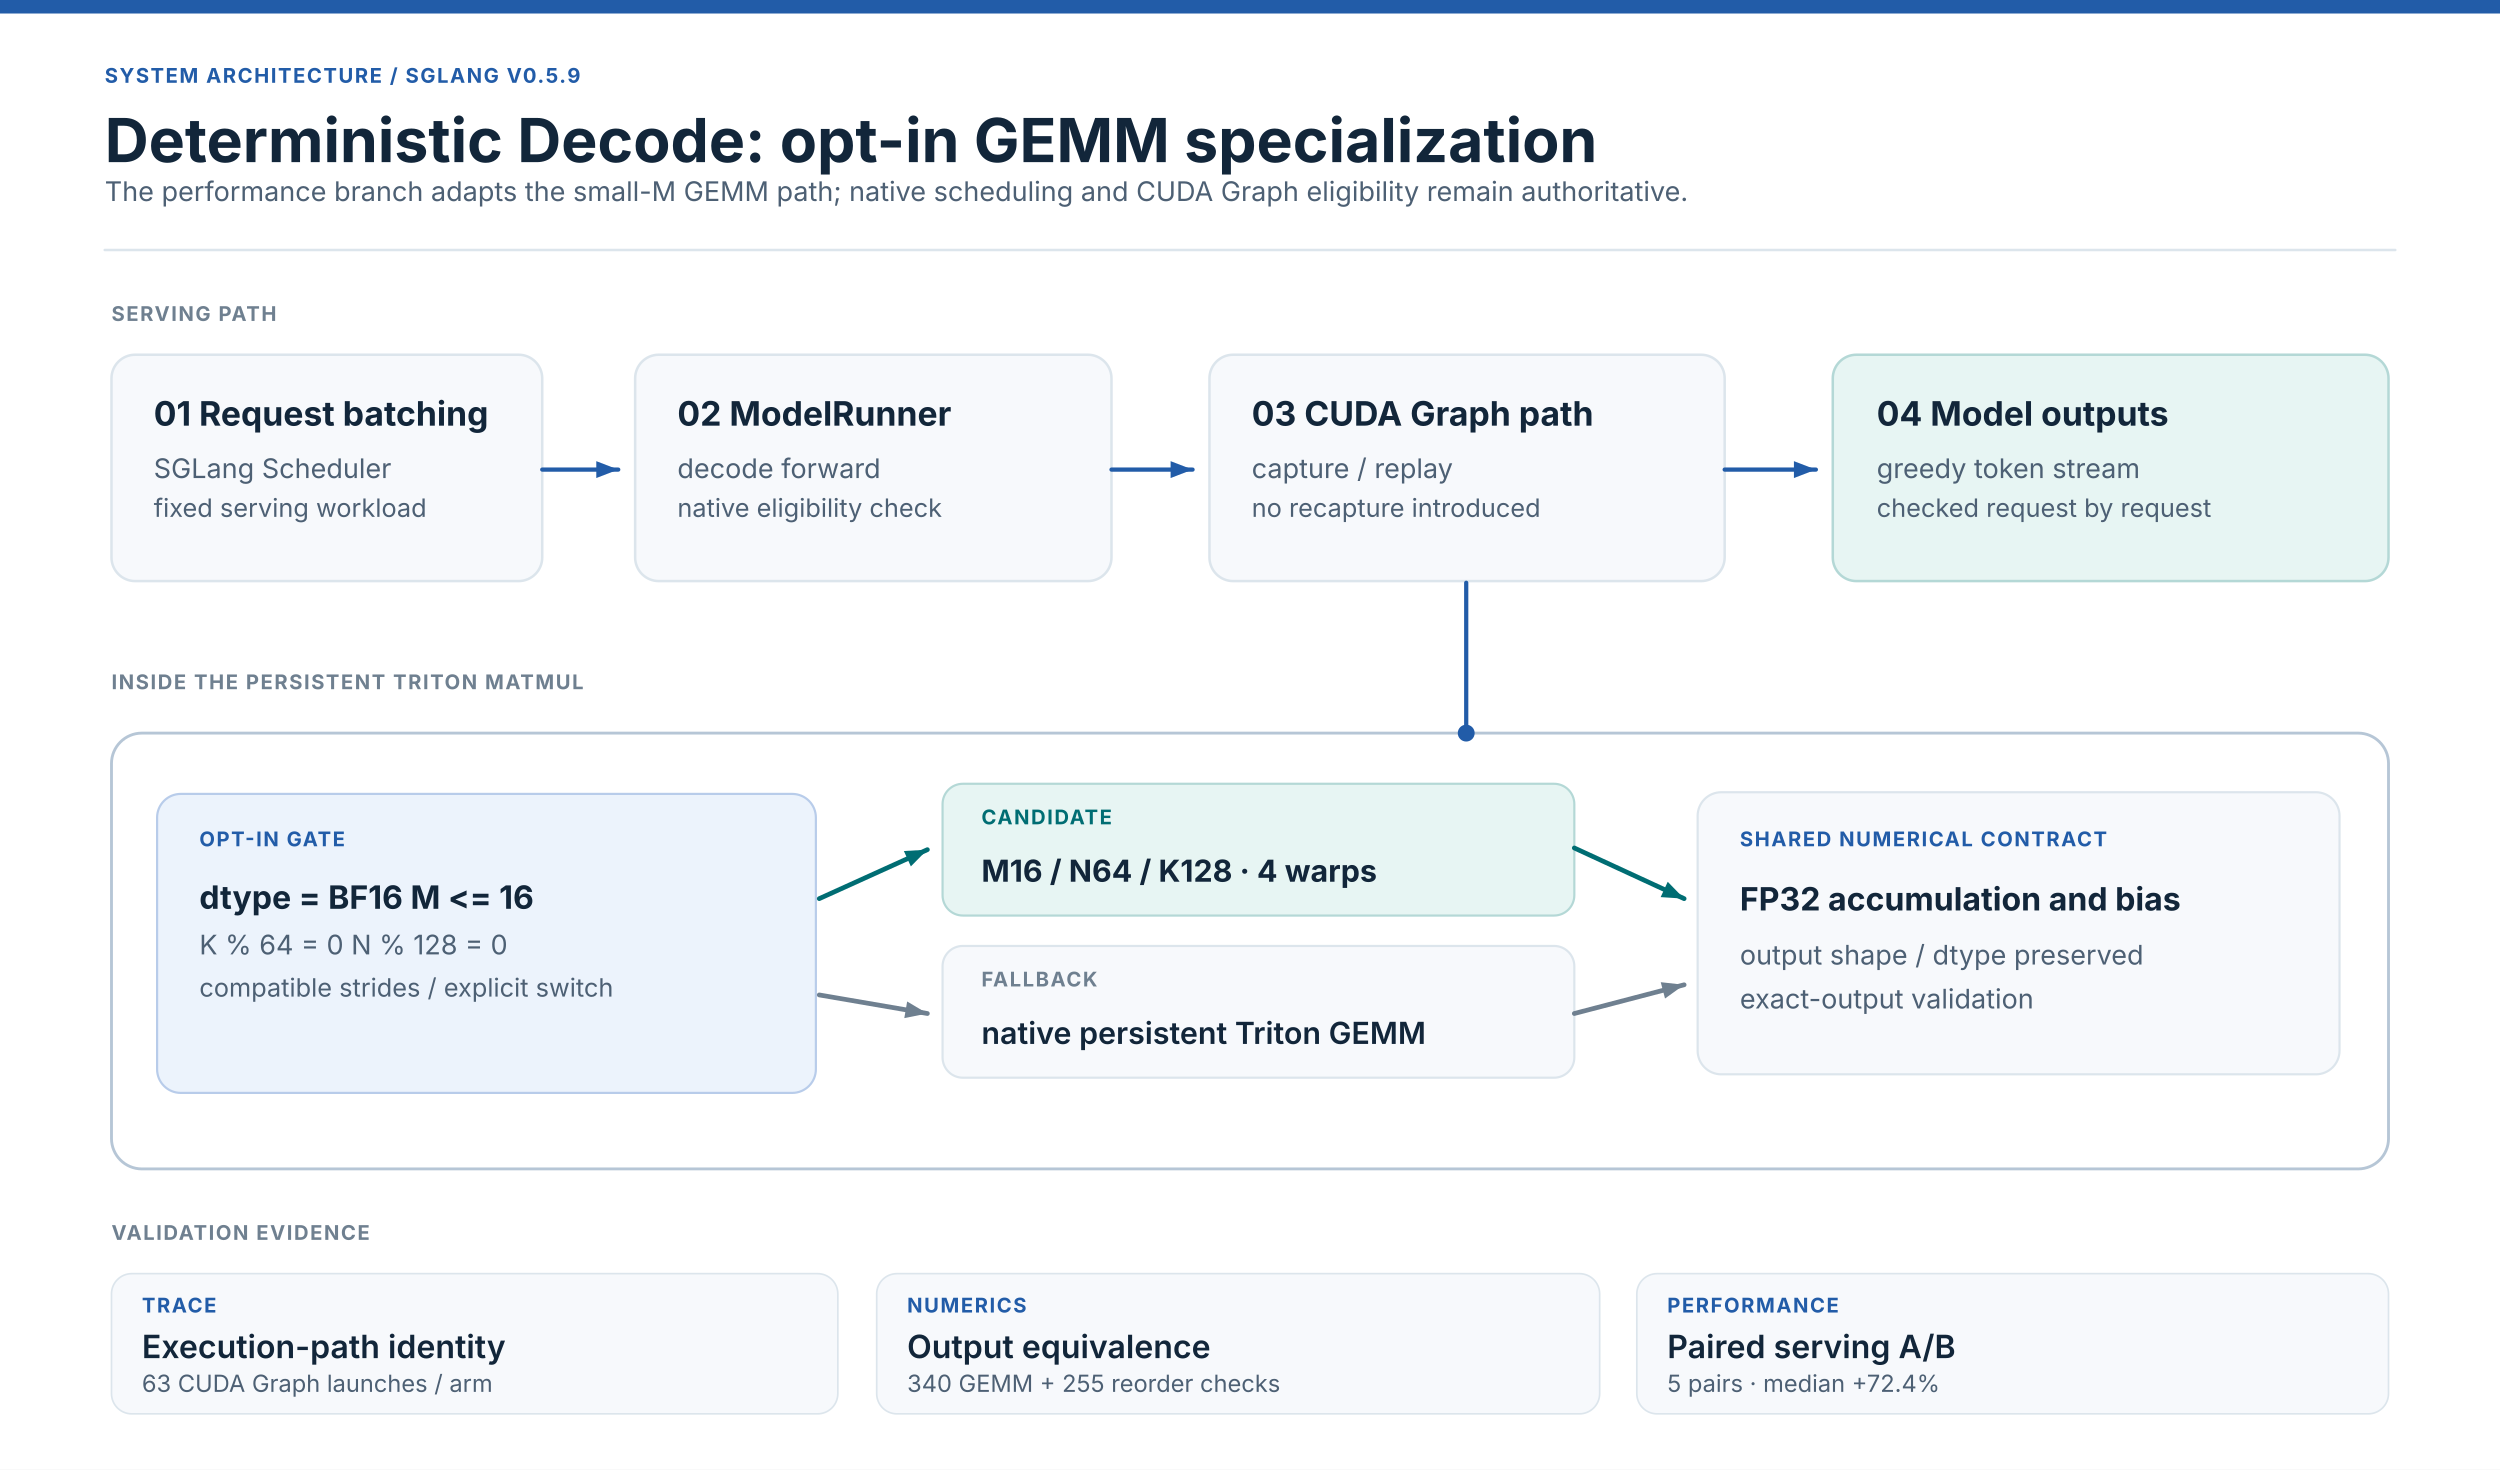
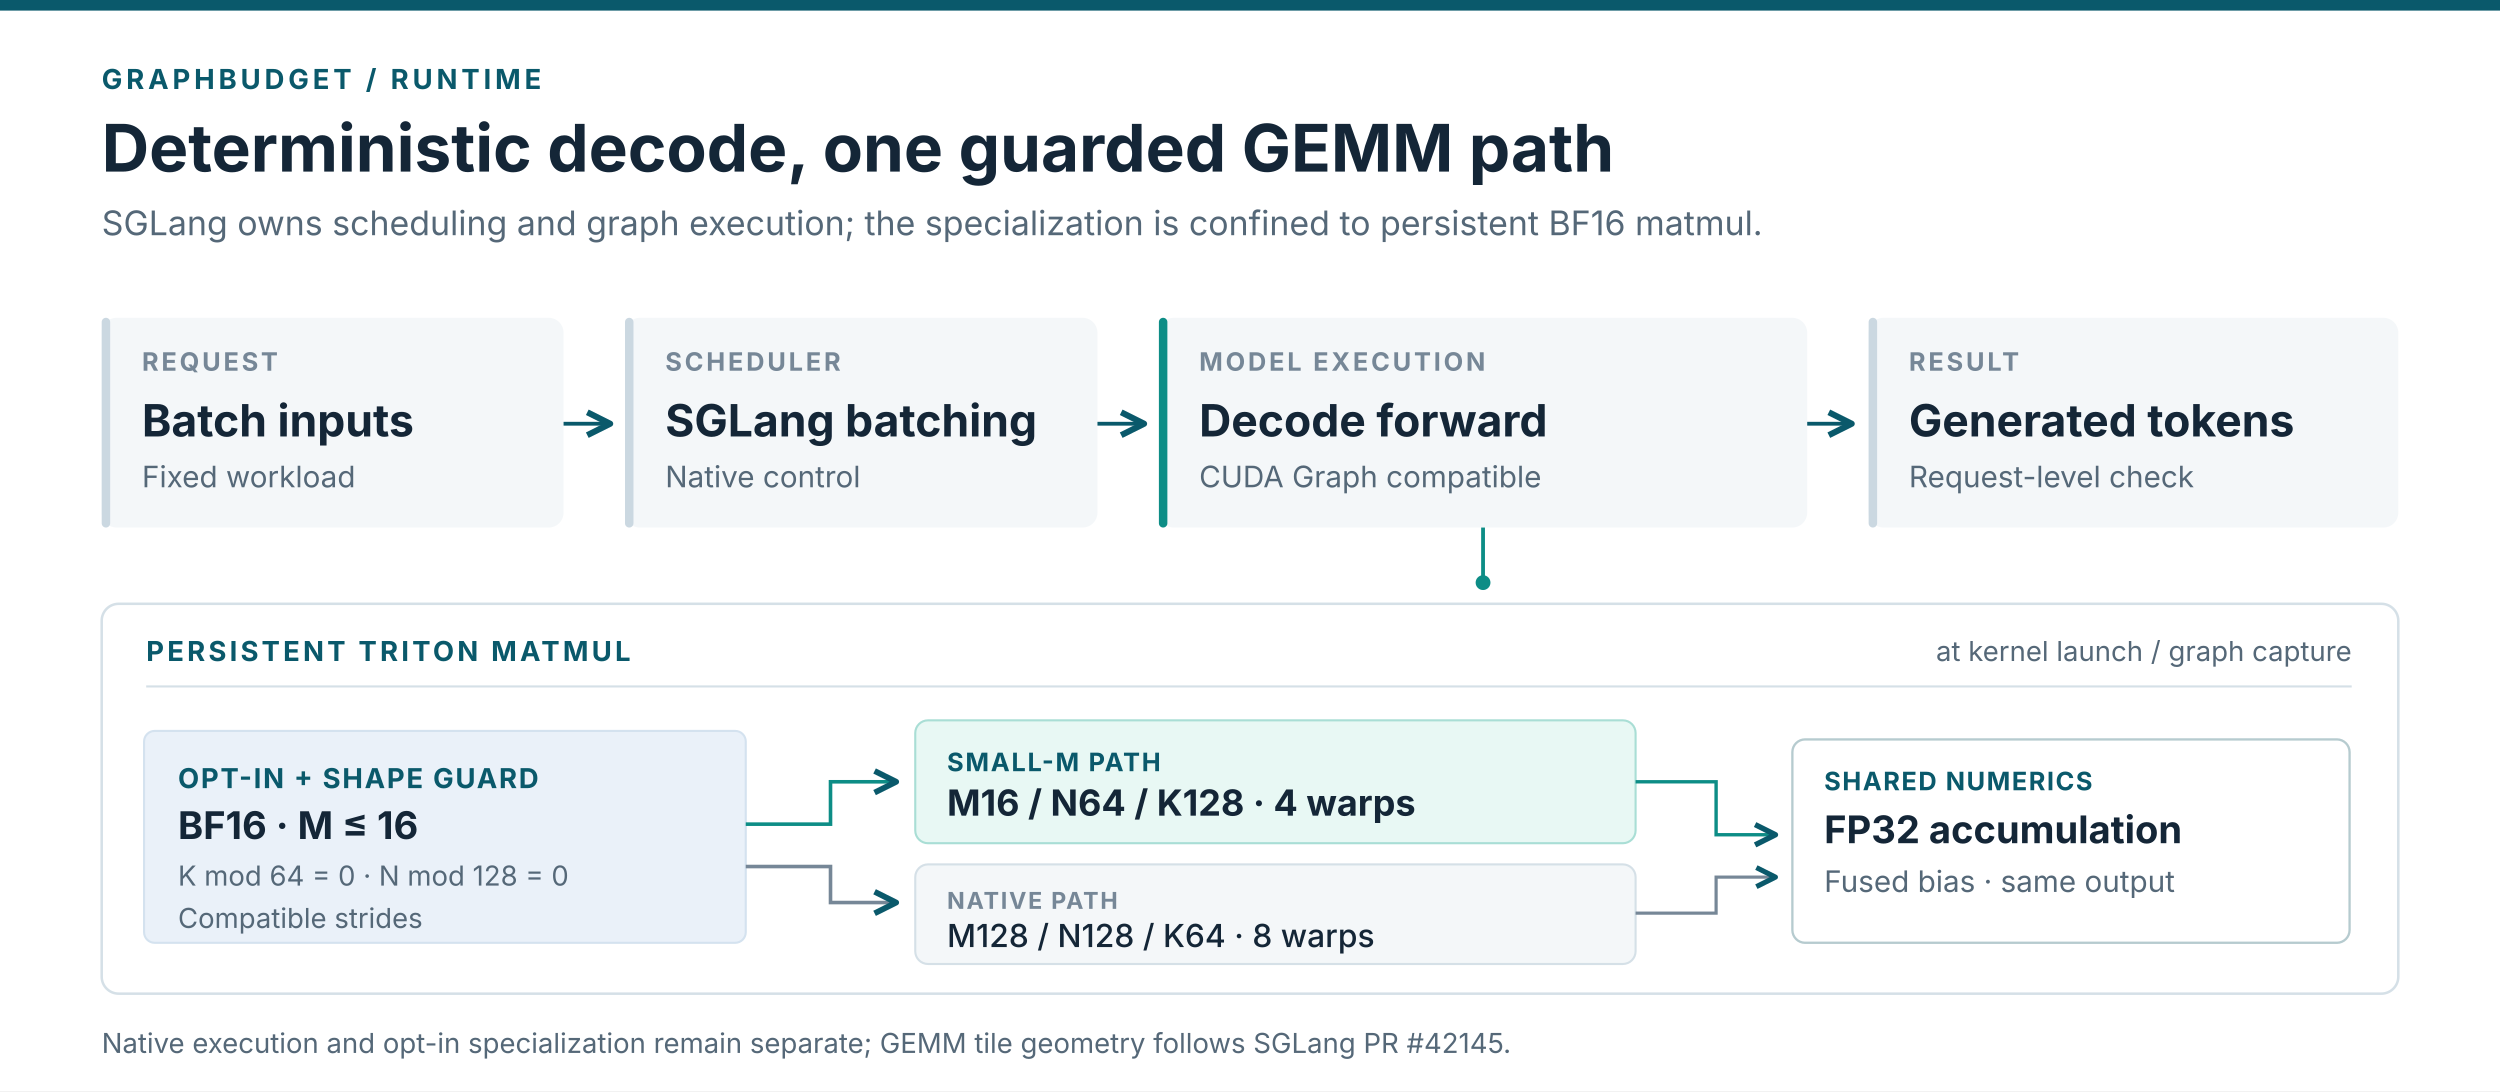
- <svg xmlns="http://www.w3.org/2000/svg" baseProfile="full" height="870" version="1.1" viewBox="0 0 1480 870" width="1480">
-   <defs />
-   <rect fill="#FFFFFF" height="870" width="1480" x="0" y="0" />
-   <rect fill="#225CA8" height="8" width="1480" x="0" y="0" />
-   <text fill="#225CA8" font-family="Inter, Lato, Arial, sans-serif" font-size="12" font-weight="700" letter-spacing=".9px" text-anchor="start" x="62" y="49">SYSTEM ARCHITECTURE / SGLANG V0.5.9</text>
-   <text fill="#12263A" font-family="Inter, Lato, Arial, sans-serif" font-size="36" font-weight="700" text-anchor="start" x="62" y="96">Deterministic Decode: opt-in GEMM specialization</text>
-   <text fill="#4D6074" font-family="Inter, Lato, Arial, sans-serif" font-size="16" font-weight="400" text-anchor="start" x="62" y="119">The performance branch adapts the small-M GEMM path; native scheduling and CUDA Graph eligibility remain authoritative.</text>
-   <line fill="none" stroke="#DCE5EC" stroke-linecap="round" stroke-width="1.5" x1="62" x2="1418" y1="148" y2="148" />
-   <text fill="#6F8090" font-family="Inter, Lato, Arial, sans-serif" font-size="12" font-weight="700" letter-spacing=".9px" text-anchor="start" x="66" y="190">SERVING PATH</text>
-   <rect fill="#F7F9FC" height="134" rx="14" ry="14" stroke="#DCE5EC" stroke-width="1.5" width="255" x="66" y="210" />
-   <text fill="#12263A" font-family="Inter, Lato, Arial, sans-serif" font-size="20" font-weight="700" text-anchor="start" x="91" y="252">01   Request batching</text>
-   <text fill="#4D6074" font-family="Inter, Lato, Arial, sans-serif" font-size="16" font-weight="400" text-anchor="start" x="91" y="283">SGLang Scheduler</text>
-   <text fill="#4D6074" font-family="Inter, Lato, Arial, sans-serif" font-size="15" font-weight="400" text-anchor="start" x="91" y="306">fixed serving workload</text>
-   <rect fill="#F7F9FC" height="134" rx="14" ry="14" stroke="#DCE5EC" stroke-width="1.5" width="282" x="376" y="210" />
-   <text fill="#12263A" font-family="Inter, Lato, Arial, sans-serif" font-size="20" font-weight="700" text-anchor="start" x="401" y="252">02   ModelRunner</text>
-   <text fill="#4D6074" font-family="Inter, Lato, Arial, sans-serif" font-size="16" font-weight="400" text-anchor="start" x="401" y="283">decode forward</text>
-   <text fill="#4D6074" font-family="Inter, Lato, Arial, sans-serif" font-size="15" font-weight="400" text-anchor="start" x="401" y="306">native eligibility check</text>
-   <rect fill="#F7F9FC" height="134" rx="14" ry="14" stroke="#DCE5EC" stroke-width="1.5" width="305" x="716" y="210" />
-   <text fill="#12263A" font-family="Inter, Lato, Arial, sans-serif" font-size="20" font-weight="700" text-anchor="start" x="741" y="252">03   CUDA Graph path</text>
-   <text fill="#4D6074" font-family="Inter, Lato, Arial, sans-serif" font-size="16" font-weight="400" text-anchor="start" x="741" y="283">capture / replay</text>
-   <text fill="#4D6074" font-family="Inter, Lato, Arial, sans-serif" font-size="15" font-weight="400" text-anchor="start" x="741" y="306">no recapture introduced</text>
-   <rect fill="#E7F5F3" height="134" rx="14" ry="14" stroke="#B4D8D6" stroke-width="1.5" width="329" x="1085" y="210" />
-   <text fill="#12263A" font-family="Inter, Lato, Arial, sans-serif" font-size="20" font-weight="700" text-anchor="start" x="1111" y="252">04   Model outputs</text>
-   <text fill="#4D6074" font-family="Inter, Lato, Arial, sans-serif" font-size="16" font-weight="400" text-anchor="start" x="1111" y="283">greedy token stream</text>
-   <text fill="#4D6074" font-family="Inter, Lato, Arial, sans-serif" font-size="15" font-weight="400" text-anchor="start" x="1111" y="306">checked request by request</text>
-   <line fill="none" stroke="#225CA8" stroke-linecap="round" stroke-width="2.5" x1="321" x2="366" y1="278" y2="278" />
-   <polygon fill="#225CA8" points="366,278 353.0,273.0 353.0,283.0" stroke="none" />
-   <line fill="none" stroke="#225CA8" stroke-linecap="round" stroke-width="2.5" x1="658" x2="706" y1="278" y2="278" />
-   <polygon fill="#225CA8" points="706,278 693.0,273.0 693.0,283.0" stroke="none" />
-   <line fill="none" stroke="#225CA8" stroke-linecap="round" stroke-width="2.5" x1="1021" x2="1075" y1="278" y2="278" />
-   <polygon fill="#225CA8" points="1075,278 1062.0,273.0 1062.0,283.0" stroke="none" />
-   <text fill="#6F8090" font-family="Inter, Lato, Arial, sans-serif" font-size="12" font-weight="700" letter-spacing=".9px" text-anchor="start" x="66" y="408">INSIDE THE PERSISTENT TRITON MATMUL</text>
-   <rect fill="#FFFFFF" height="258" rx="18" ry="18" stroke="#B6C6D6" stroke-width="1.7" width="1348" x="66" y="434" />
-   <rect fill="#ECF3FC" height="177" rx="14" ry="14" stroke="#B8CCEA" stroke-width="1.3" width="390" x="93" y="470" />
-   <text fill="#225CA8" font-family="Inter, Lato, Arial, sans-serif" font-size="12" font-weight="700" letter-spacing=".9px" text-anchor="start" x="118" y="501">OPT-IN GATE</text>
-   <text fill="#12263A" font-family="Inter, Lato, Arial, sans-serif" font-size="19" font-weight="700" text-anchor="start" x="118" y="538">dtype = BF16    M &lt;= 16</text>
-   <text fill="#4D6074" font-family="Inter, Lato, Arial, sans-serif" font-size="16" font-weight="400" text-anchor="start" x="118" y="565">K % 64 = 0    N % 128 = 0</text>
-   <text fill="#4D6074" font-family="Inter, Lato, Arial, sans-serif" font-size="15" font-weight="400" text-anchor="start" x="118" y="590">compatible strides / explicit switch</text>
-   <rect fill="#E7F5F3" height="78" rx="12" ry="12" stroke="#B4D8D6" stroke-width="1.3" width="374" x="558" y="464" />
-   <text fill="#006D73" font-family="Inter, Lato, Arial, sans-serif" font-size="12" font-weight="700" letter-spacing=".9px" text-anchor="start" x="581" y="488">CANDIDATE</text>
-   <text fill="#12263A" font-family="Inter, Lato, Arial, sans-serif" font-size="18" font-weight="700" text-anchor="start" x="581" y="522">M16 / N64 / K128  ·  4 warps</text>
-   <rect fill="#F7F9FC" height="78" rx="12" ry="12" stroke="#DCE5EC" stroke-width="1.3" width="374" x="558" y="560" />
-   <text fill="#6F8090" font-family="Inter, Lato, Arial, sans-serif" font-size="12" font-weight="700" letter-spacing=".9px" text-anchor="start" x="581" y="584">FALLBACK</text>
-   <text fill="#12263A" font-family="Inter, Lato, Arial, sans-serif" font-size="18" font-weight="600" text-anchor="start" x="581" y="618">native persistent Triton GEMM</text>
-   <rect fill="#F7F9FC" height="167" rx="14" ry="14" stroke="#DCE5EC" stroke-width="1.3" width="380" x="1005" y="469" />
-   <text fill="#225CA8" font-family="Inter, Lato, Arial, sans-serif" font-size="12" font-weight="700" letter-spacing=".9px" text-anchor="start" x="1030" y="501">SHARED NUMERICAL CONTRACT</text>
-   <text fill="#12263A" font-family="Inter, Lato, Arial, sans-serif" font-size="19" font-weight="700" text-anchor="start" x="1030" y="539">FP32 accumulation and bias</text>
-   <text fill="#4D6074" font-family="Inter, Lato, Arial, sans-serif" font-size="16" font-weight="400" text-anchor="start" x="1030" y="571">output shape / dtype preserved</text>
-   <text fill="#4D6074" font-family="Inter, Lato, Arial, sans-serif" font-size="16" font-weight="400" text-anchor="start" x="1030" y="597">exact-output validation</text>
-   <line fill="none" stroke="#006D73" stroke-linecap="round" stroke-width="2.8" x1="485" x2="549" y1="532" y2="503" />
-   <polygon fill="#006D73" points="549,503 535.095,503.811 539.223,512.92" stroke="none" />
-   <line fill="none" stroke="#6F8090" stroke-linecap="round" stroke-width="2.8" x1="485" x2="549" y1="589" y2="600" />
-   <polygon fill="#6F8090" points="549,600 537.035,592.87 535.341,602.726" stroke="none" />
-   <line fill="none" stroke="#006D73" stroke-linecap="round" stroke-width="2.8" x1="932" x2="997" y1="502" y2="532" />
-   <polygon fill="#006D73" points="997,532 987.292,522.012 983.101,531.092" stroke="none" />
-   <line fill="none" stroke="#6F8090" stroke-linecap="round" stroke-width="2.8" x1="932" x2="997" y1="600" y2="583" />
-   <polygon fill="#6F8090" points="997,583 983.158,581.452 985.688,591.127" stroke="none" />
-   <line fill="none" stroke="#225CA8" stroke-linecap="round" stroke-width="2.5" x1="868" x2="868" y1="345" y2="435" />
-   <circle cx="868" cy="434" fill="#225CA8" r="5" />
-   <text fill="#6F8090" font-family="Inter, Lato, Arial, sans-serif" font-size="12" font-weight="700" letter-spacing=".9px" text-anchor="start" x="66" y="734">VALIDATION EVIDENCE</text>
-   <rect fill="#F7F9FC" height="83" rx="12" ry="12" stroke="#DCE5EC" stroke-width="1" width="430" x="66" y="754" />
-   <text fill="#225CA8" font-family="Inter, Lato, Arial, sans-serif" font-size="12" font-weight="700" letter-spacing=".9px" text-anchor="start" x="84" y="777">TRACE</text>
-   <text fill="#12263A" font-family="Inter, Lato, Arial, sans-serif" font-size="19" font-weight="600" text-anchor="start" x="84" y="804">Execution-path identity</text>
-   <text fill="#4D6074" font-family="Inter, Lato, Arial, sans-serif" font-size="14" font-weight="400" text-anchor="start" x="84" y="824">63 CUDA Graph launches / arm</text>
-   <rect fill="#F7F9FC" height="83" rx="12" ry="12" stroke="#DCE5EC" stroke-width="1" width="428" x="519" y="754" />
-   <text fill="#225CA8" font-family="Inter, Lato, Arial, sans-serif" font-size="12" font-weight="700" letter-spacing=".9px" text-anchor="start" x="537" y="777">NUMERICS</text>
-   <text fill="#12263A" font-family="Inter, Lato, Arial, sans-serif" font-size="19" font-weight="600" text-anchor="start" x="537" y="804">Output equivalence</text>
-   <text fill="#4D6074" font-family="Inter, Lato, Arial, sans-serif" font-size="14" font-weight="400" text-anchor="start" x="537" y="824">340 GEMM + 255 reorder checks</text>
-   <rect fill="#F7F9FC" height="83" rx="12" ry="12" stroke="#DCE5EC" stroke-width="1" width="445" x="969" y="754" />
-   <text fill="#225CA8" font-family="Inter, Lato, Arial, sans-serif" font-size="12" font-weight="700" letter-spacing=".9px" text-anchor="start" x="987" y="777">PERFORMANCE</text>
-   <text fill="#12263A" font-family="Inter, Lato, Arial, sans-serif" font-size="19" font-weight="600" text-anchor="start" x="987" y="804">Paired serving A/B</text>
-   <text fill="#4D6074" font-family="Inter, Lato, Arial, sans-serif" font-size="14" font-weight="400" text-anchor="start" x="987" y="824">5 pairs · median +72.4%</text>
+ <svg xmlns="http://www.w3.org/2000/svg" viewBox="0 0 1180 515" width="1180" height="515" role="img">
+   <defs>
+     <marker id="arrow" markerWidth="8" markerHeight="8" refX="7" refY="4" orient="auto">
+       <path d="M1 1 L7 4 L1 7" fill="none" stroke="#0A596B" stroke-width="1.6" stroke-linejoin="round" />
+     </marker>
+     <marker id="arrowthin" markerWidth="7" markerHeight="7" refX="6" refY="3.5" orient="auto">
+       <path d="M1 1 L6 3.5 L1 6" fill="none" stroke="#768797" stroke-width="1.3" stroke-linejoin="round" />
+     </marker>
+   </defs>
+   <rect width="1180" height="515" fill="#FFFFFF" />
+   <rect x="0" y="0" width="1180" height="5" rx="0" fill="#0A596B" stroke="none" stroke-width="1" />
+   <text x="48" y="42" fill="#0A596B" font-family="Inter, Noto Sans, sans-serif" font-weight="700" font-size="13" text-anchor="start" letter-spacing="1.8">GRAPHBUDGET / RUNTIME</text>
+   <text x="48" y="81" fill="#142637" font-family="Inter, Noto Sans, sans-serif" font-weight="700" font-size="31" text-anchor="start">Deterministic decode, one guarded GEMM path</text>
+   <text x="48" y="111" fill="#556878" font-family="Inter, Noto Sans, sans-serif" font-weight="400" font-size="16" text-anchor="start">SGLang owns scheduling and graph execution; the specialization is confined to persistent BF16 matmul.</text>
+   <rect x="48" y="150" width="218" height="99" rx="7" fill="#F4F7F9" stroke="none" stroke-width="1" />
+   <rect x="48" y="150" width="4" height="99" rx="2" fill="#CBD8E1" stroke="none" stroke-width="1" />
+   <text x="67" y="175" fill="#768797" font-family="Inter, Noto Sans, sans-serif" font-weight="700" font-size="12" text-anchor="start" letter-spacing="1.3">REQUEST</text>
+   <text x="67" y="206" fill="#142637" font-family="Inter, Noto Sans, sans-serif" font-weight="650" font-size="21" text-anchor="start">Batch inputs</text>
+   <text x="67" y="230" fill="#556878" font-family="Inter, Noto Sans, sans-serif" font-weight="400" font-size="14" text-anchor="start">Fixed workload</text>
+   <rect x="295" y="150" width="223" height="99" rx="7" fill="#F4F7F9" stroke="none" stroke-width="1" />
+   <rect x="295" y="150" width="4" height="99" rx="2" fill="#CBD8E1" stroke="none" stroke-width="1" />
+   <text x="314" y="175" fill="#768797" font-family="Inter, Noto Sans, sans-serif" font-weight="700" font-size="12" text-anchor="start" letter-spacing="1.3">SCHEDULER</text>
+   <text x="314" y="206" fill="#142637" font-family="Inter, Noto Sans, sans-serif" font-weight="650" font-size="21" text-anchor="start">SGLang batching</text>
+   <text x="314" y="230" fill="#556878" font-family="Inter, Noto Sans, sans-serif" font-weight="400" font-size="14" text-anchor="start">Native control</text>
+   <rect x="547" y="150" width="306" height="99" rx="7" fill="#F4F7F9" stroke="none" stroke-width="1" />
+   <rect x="547" y="150" width="4" height="99" rx="2" fill="#0D8D86" stroke="none" stroke-width="1" />
+   <text x="566" y="175" fill="#768797" font-family="Inter, Noto Sans, sans-serif" font-weight="700" font-size="12" text-anchor="start" letter-spacing="1.3">MODEL EXECUTION</text>
+   <text x="566" y="206" fill="#142637" font-family="Inter, Noto Sans, sans-serif" font-weight="650" font-size="21" text-anchor="start">Decode forward</text>
+   <text x="566" y="230" fill="#556878" font-family="Inter, Noto Sans, sans-serif" font-weight="400" font-size="14" text-anchor="start">CUDA Graph compatible</text>
+   <rect x="882" y="150" width="250" height="99" rx="7" fill="#F4F7F9" stroke="none" stroke-width="1" />
+   <rect x="882" y="150" width="4" height="99" rx="2" fill="#CBD8E1" stroke="none" stroke-width="1" />
+   <text x="901" y="175" fill="#768797" font-family="Inter, Noto Sans, sans-serif" font-weight="700" font-size="12" text-anchor="start" letter-spacing="1.3">RESULT</text>
+   <text x="901" y="206" fill="#142637" font-family="Inter, Noto Sans, sans-serif" font-weight="650" font-size="21" text-anchor="start">Generated tokens</text>
+   <text x="901" y="230" fill="#556878" font-family="Inter, Noto Sans, sans-serif" font-weight="400" font-size="14" text-anchor="start">Request-level check</text>
+   <line x1="266" y1="200" x2="288" y2="200" stroke="#0A596B" stroke-width="1.8" opacity="1" marker-end="url(#arrow)" />
+   <line x1="518" y1="200" x2="540" y2="200" stroke="#0A596B" stroke-width="1.8" opacity="1" marker-end="url(#arrow)" />
+   <line x1="853" y1="200" x2="874" y2="200" stroke="#0A596B" stroke-width="1.8" opacity="1" marker-end="url(#arrow)" />
+   <line x1="700" y1="249" x2="700" y2="275" stroke="#0D8D86" stroke-width="1.8" opacity="1" />
+   <circle cx="700" cy="275" r="3" fill="#0D8D86" stroke="#0D8D86" stroke-width="1" />
+   <rect x="48" y="285" width="1084" height="184" rx="8" fill="#FFFFFF" stroke="#D5E0E7" stroke-width="1.2" />
+   <text x="69" y="312" fill="#0A596B" font-family="Inter, Noto Sans, sans-serif" font-weight="700" font-size="13" text-anchor="start" letter-spacing="1.5">PERSISTENT TRITON MATMUL</text>
+   <text x="1110" y="312" fill="#556878" font-family="Inter, Noto Sans, sans-serif" font-weight="400" font-size="13" text-anchor="end">at kernel launch / graph capture</text>
+   <line x1="69" y1="324" x2="1110" y2="324" stroke="#D5E0E7" stroke-width="1" opacity="1" />
+   <rect x="68" y="345" width="284" height="100" rx="5" fill="#EAF1F9" stroke="#D4E2EF" stroke-width="1" />
+   <text x="84" y="372" fill="#0A596B" font-family="Inter, Noto Sans, sans-serif" font-weight="700" font-size="13" text-anchor="start" letter-spacing="0.8">OPT-IN + SHAPE GUARD</text>
+   <text x="84" y="396" fill="#142637" font-family="Inter, Noto Sans, sans-serif" font-weight="650" font-size="18" text-anchor="start">BF16  ·  M ≤ 16</text>
+   <text x="84" y="418" fill="#556878" font-family="Inter, Noto Sans, sans-serif" font-weight="400" font-size="13" text-anchor="start">K mod 64 = 0  ·  N mod 128 = 0</text>
+   <text x="84" y="438" fill="#556878" font-family="Inter, Noto Sans, sans-serif" font-weight="400" font-size="13" text-anchor="start">Compatible strides</text>
+   <path d="M 352 389 L 392 389 L 392 369 L 423 369" stroke="#0D8D86" stroke-width="1.7" fill="none" marker-end="url(#arrow)" />
+   <path d="M 352 409 L 392 409 L 392 426 L 423 426" stroke="#768797" stroke-width="1.7" fill="none" marker-end="url(#arrow)" />
+   <rect x="432" y="340" width="340" height="58" rx="6" fill="#E8F8F4" stroke="#A9DED5" stroke-width="1" />
+   <text x="447" y="364" fill="#0A596B" font-family="Inter, Noto Sans, sans-serif" font-weight="700" font-size="12" text-anchor="start" letter-spacing=".8">SMALL-M PATH</text>
+   <text x="447" y="385" fill="#142637" font-family="Inter, Noto Sans, sans-serif" font-weight="650" font-size="17" text-anchor="start">M16 / N64 / K128  ·  4 warps</text>
+   <rect x="432" y="408" width="340" height="47" rx="6" fill="#F4F7F9" stroke="#D5E0E7" stroke-width="1" />
+   <text x="447" y="429" fill="#768797" font-family="Inter, Noto Sans, sans-serif" font-weight="700" font-size="11" text-anchor="start" letter-spacing=".8">NATIVE PATH</text>
+   <text x="447" y="447" fill="#142637" font-family="Inter, Noto Sans, sans-serif" font-weight="550" font-size="15" text-anchor="start">M128 / N128 / K64  ·  8 warps</text>
+   <path d="M 772 369 L 810 369 L 810 394 L 838 394" stroke="#0D8D86" stroke-width="1.6" fill="none" marker-end="url(#arrow)" />
+   <path d="M 772 431 L 810 431 L 810 414 L 838 414" stroke="#768797" stroke-width="1.5" fill="none" marker-end="url(#arrow)" />
+   <rect x="846" y="349" width="263" height="96" rx="6" fill="#FFFFFF" stroke="#B6CBCF" stroke-width="1.1" />
+   <text x="861" y="373" fill="#0A596B" font-family="Inter, Noto Sans, sans-serif" font-weight="700" font-size="12" text-anchor="start" letter-spacing="0.7">SHARED NUMERICS</text>
+   <text x="861" y="398" fill="#142637" font-family="Inter, Noto Sans, sans-serif" font-weight="650" font-size="18" text-anchor="start">FP32 accumulation</text>
+   <text x="861" y="421" fill="#556878" font-family="Inter, Noto Sans, sans-serif" font-weight="400" font-size="14" text-anchor="start">Fused bias · same output</text>
+   <text x="48" y="497" fill="#556878" font-family="Inter, Noto Sans, sans-serif" font-weight="400" font-size="13" text-anchor="start">Native execution and opt-in specialization remain separate; GEMM tile geometry follows SGLang PR #42145.</text>
</svg>
